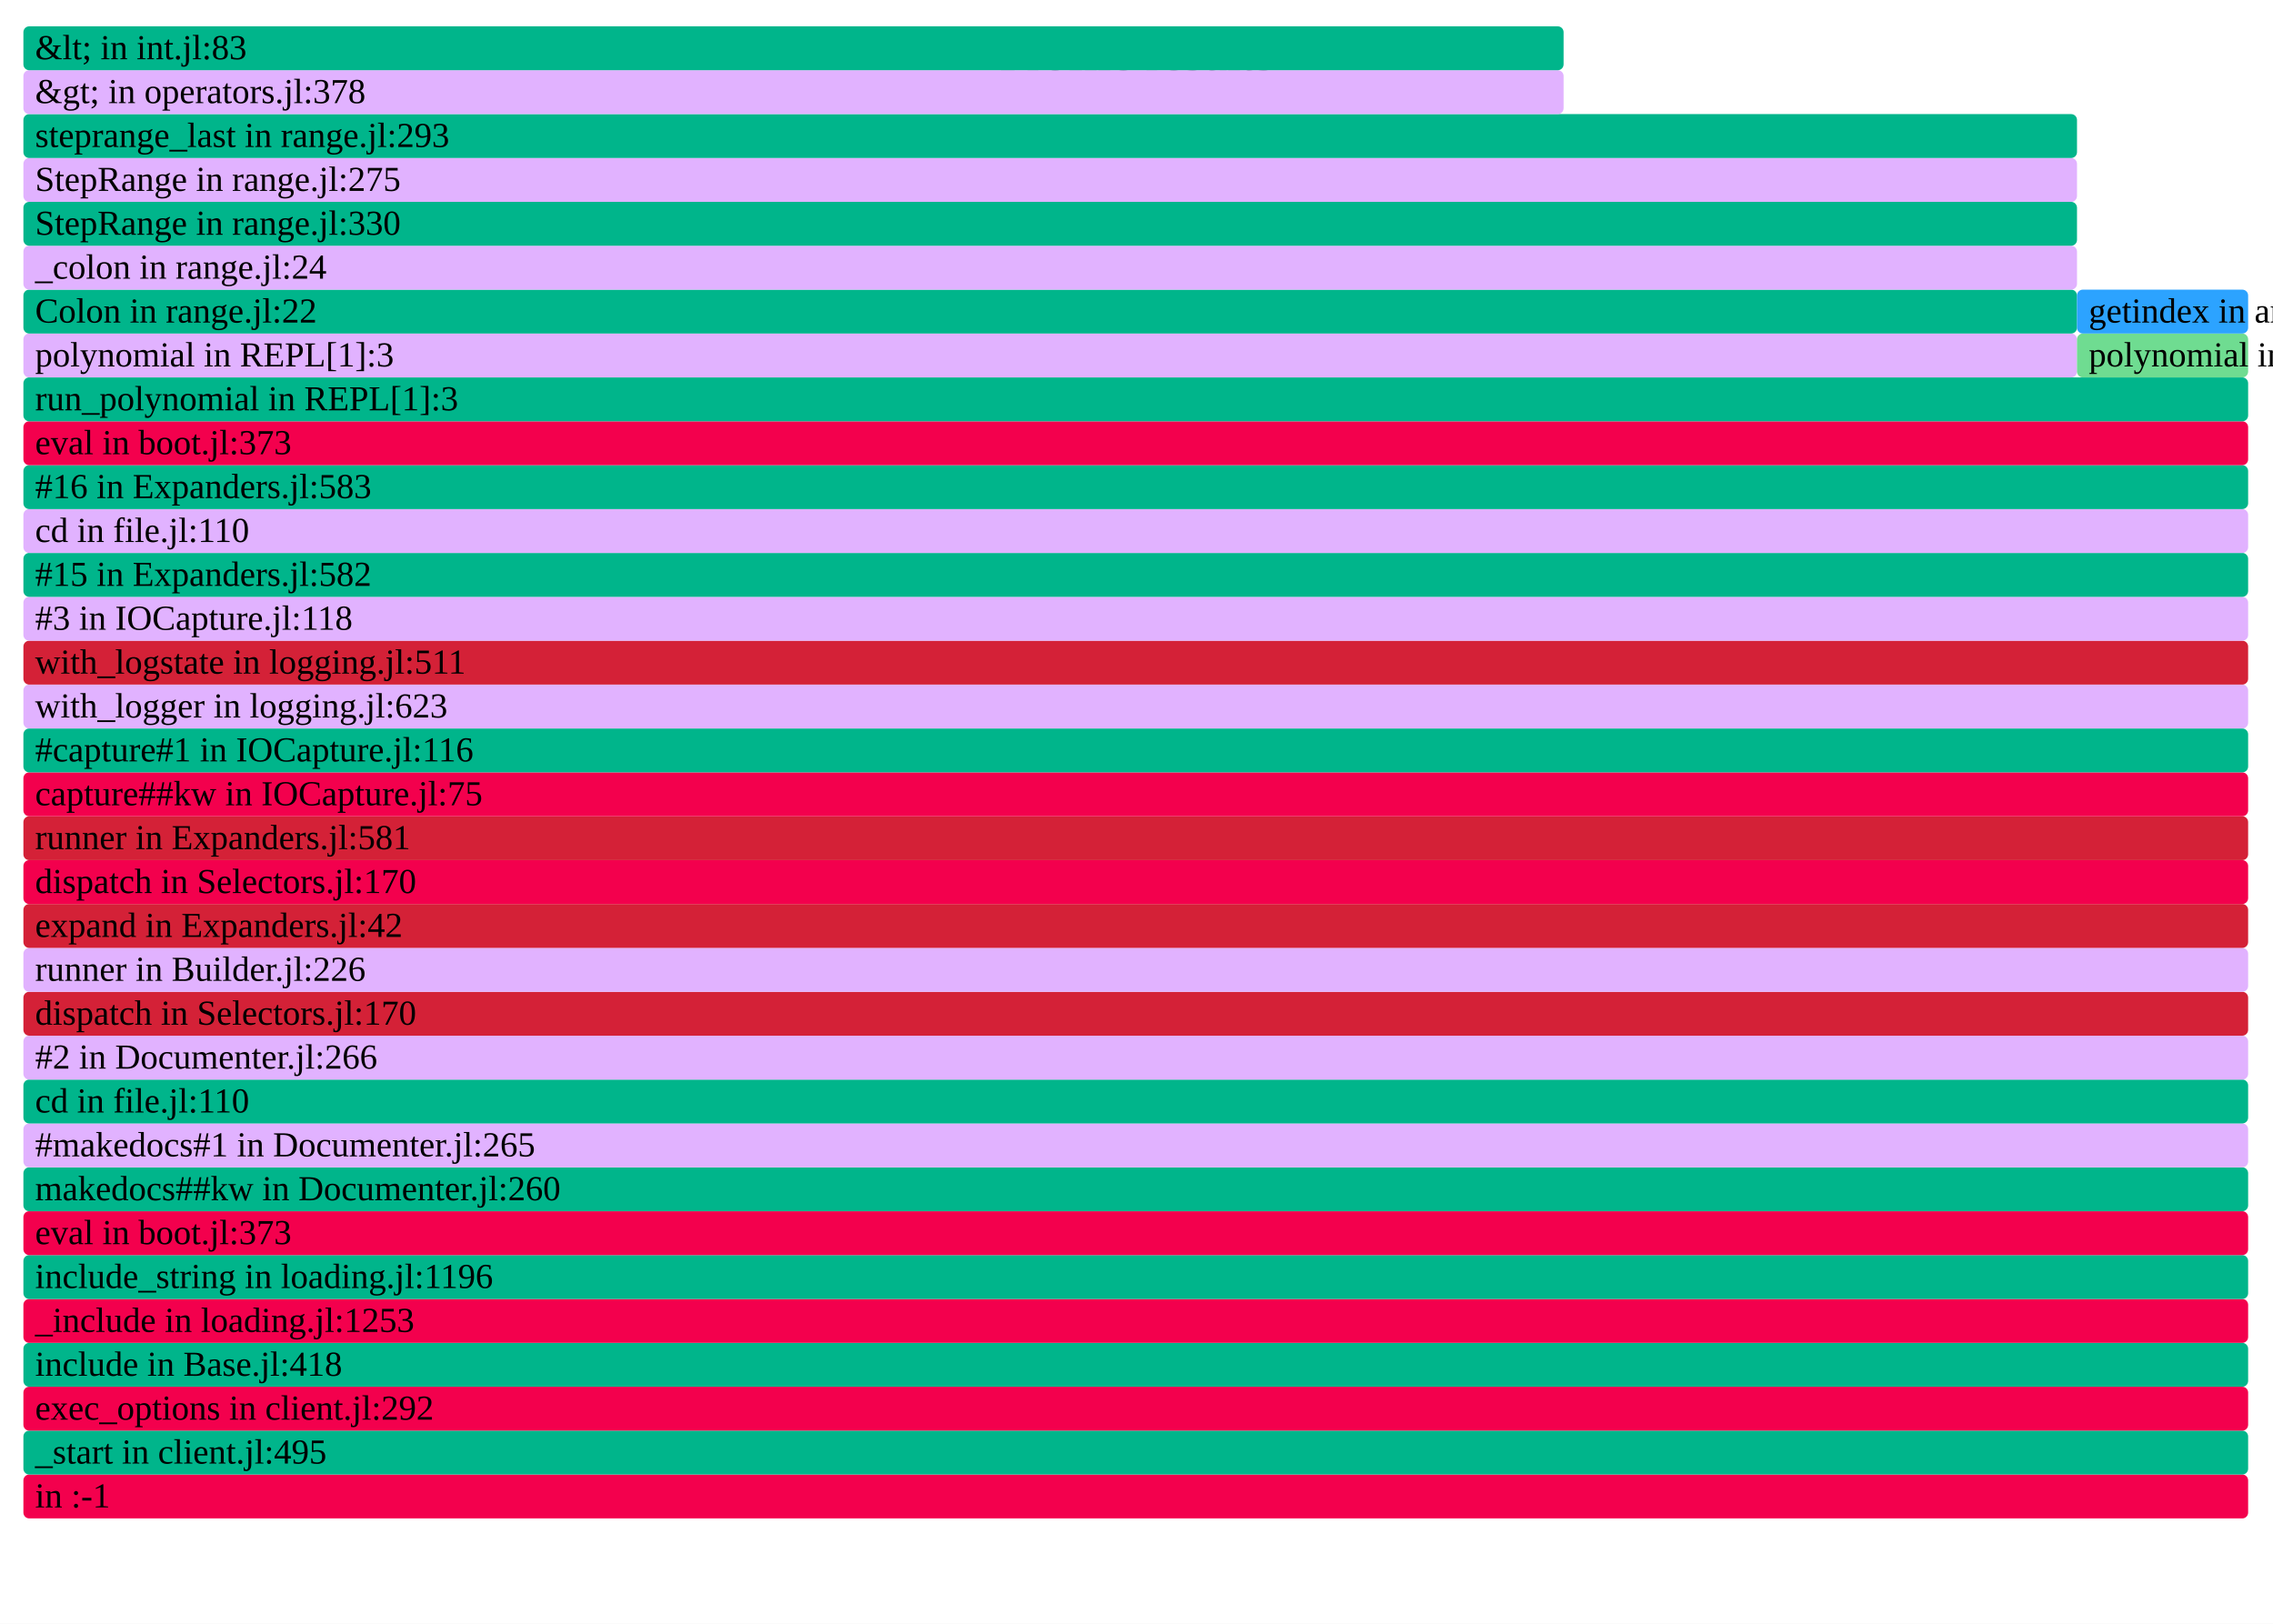
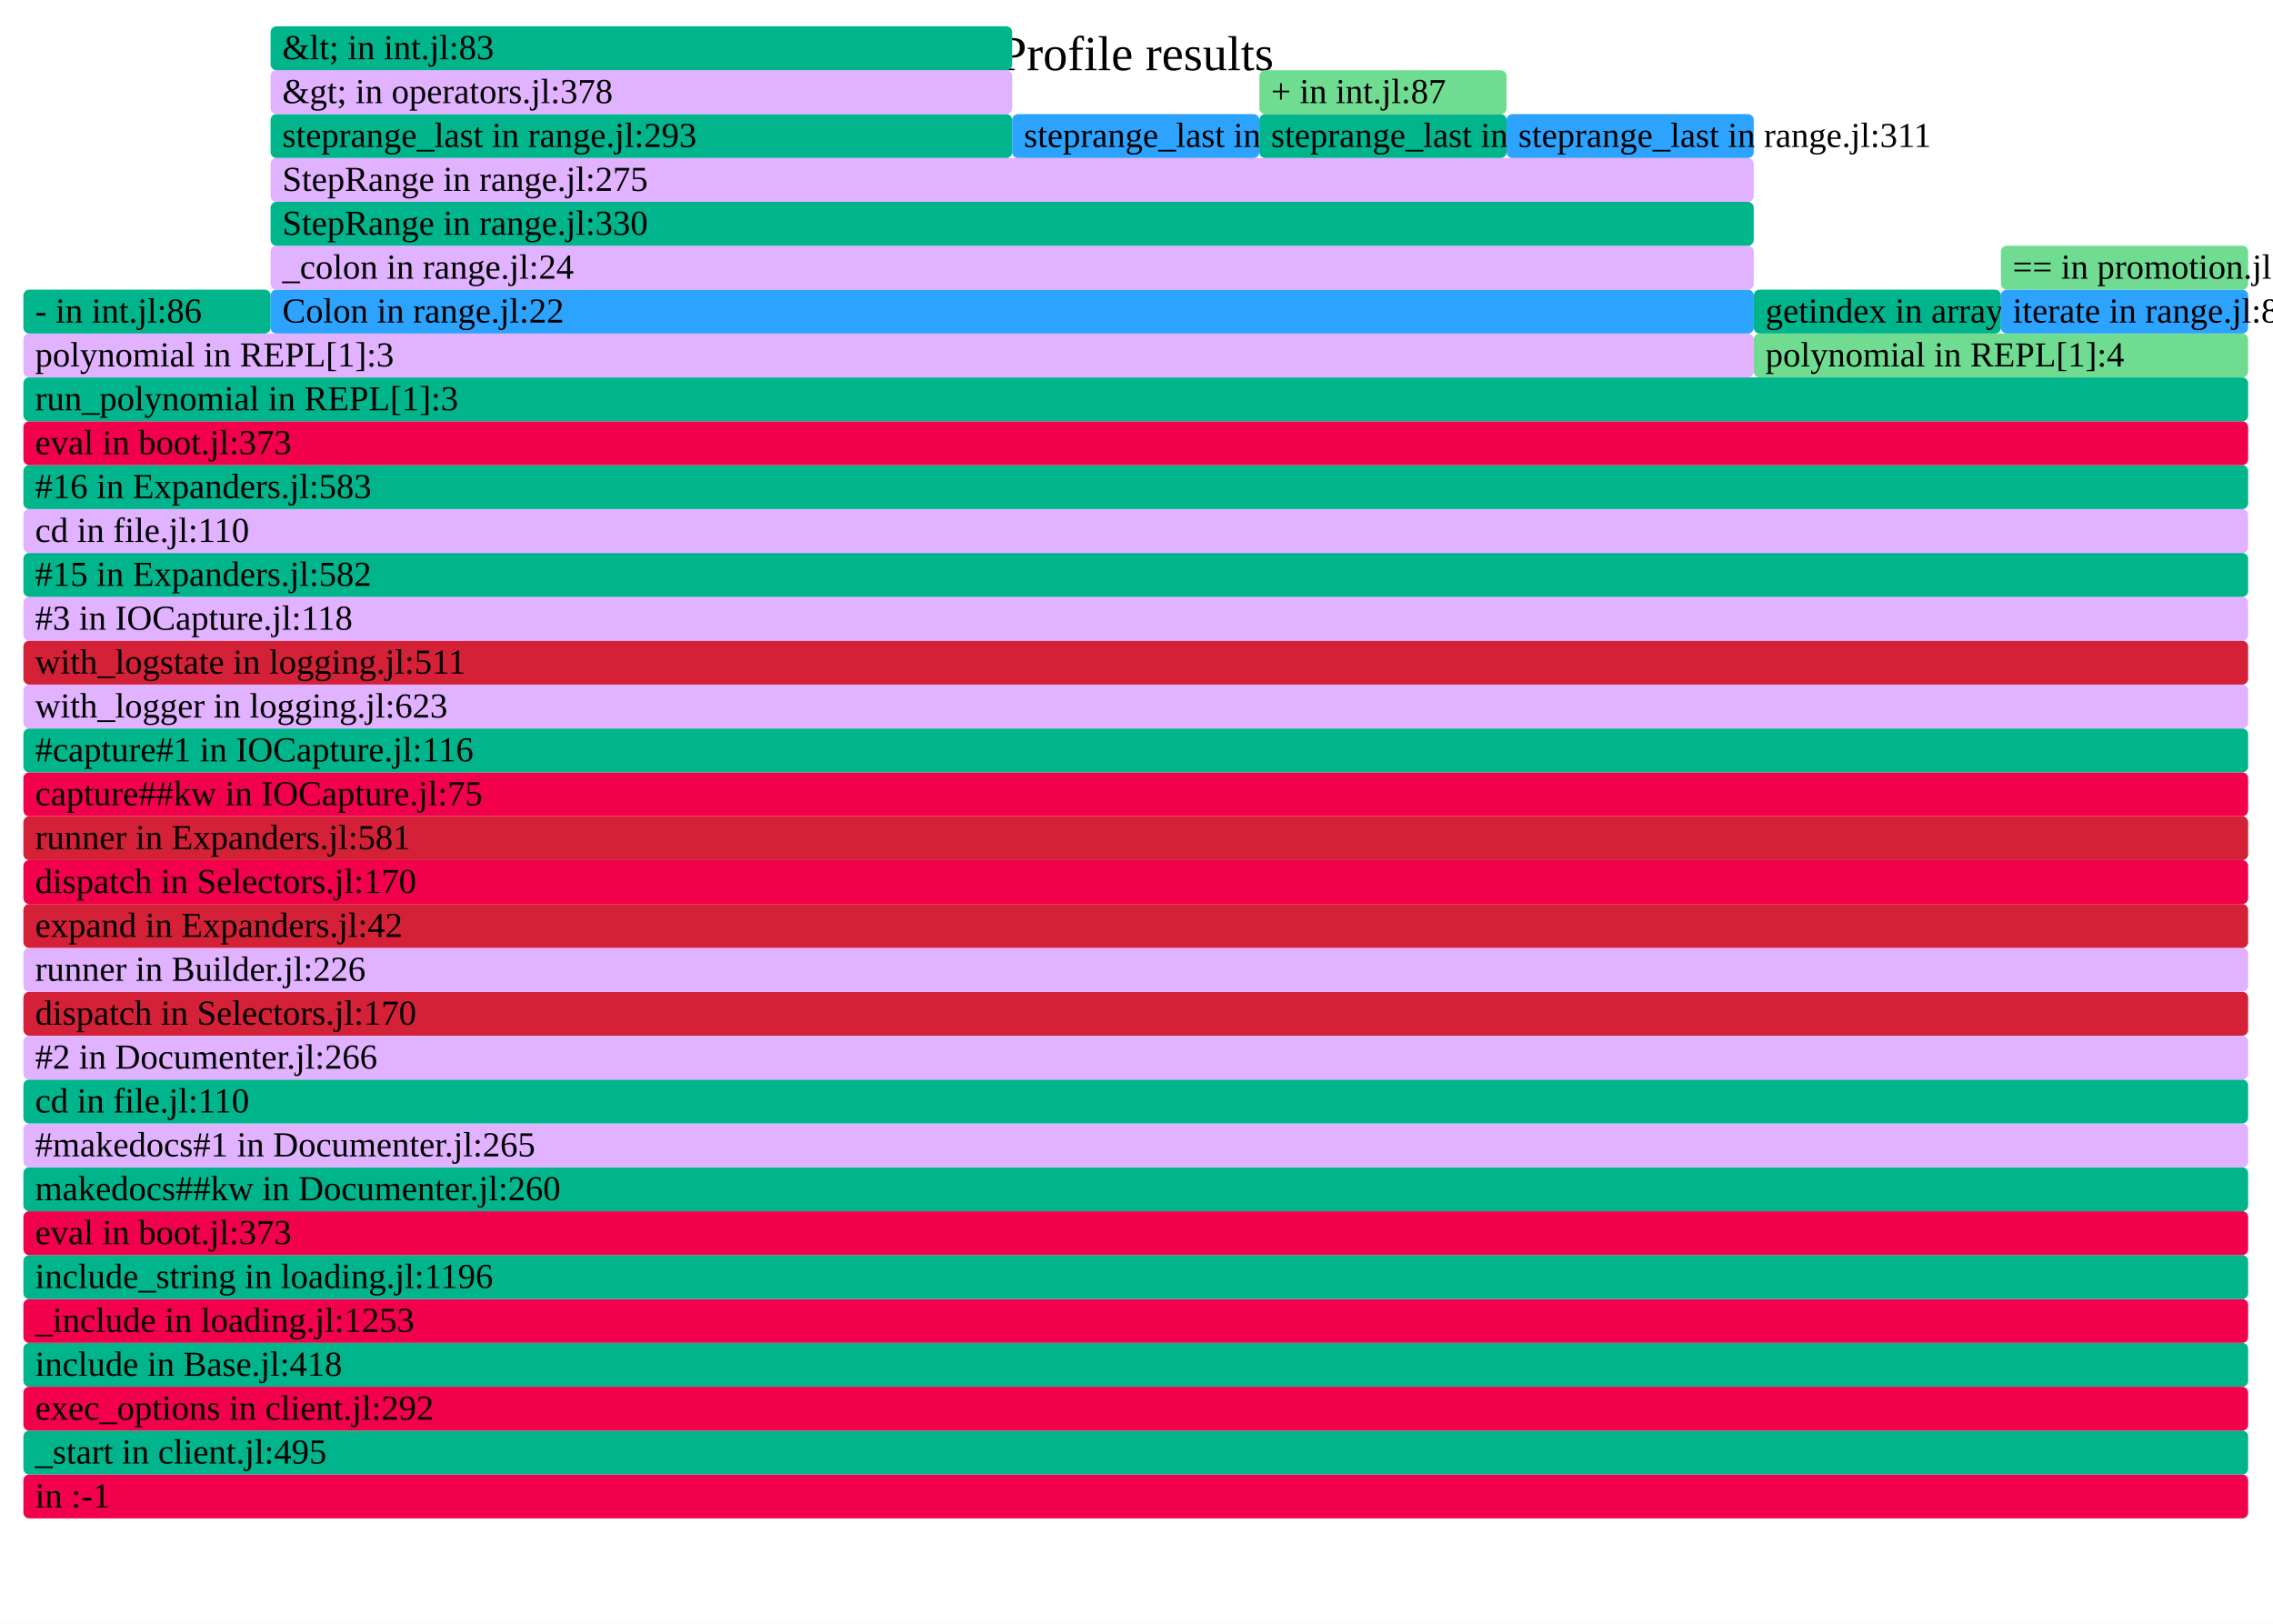
- <svg xmlns="http://www.w3.org/2000/svg" version="1.1" width="777" height="555" viewBox="0 0 777 555" id="fig-d55c839ded2a4fccae2043ea7523f361">
+ <svg xmlns="http://www.w3.org/2000/svg" version="1.1" width="777" height="555" viewBox="0 0 777 555" id="fig-00fd7ebfbb404c9b9879ac23c8f95aad">
  <defs>
-     <clipPath id="fig-d55c839ded2a4fccae2043ea7523f361-clip">
+     <clipPath id="fig-00fd7ebfbb404c9b9879ac23c8f95aad-clip">
      <rect x="0" y="0" width="777" height="555" />
    </clipPath>
  </defs>
  <style type="text/css">
-     #fig-d55c839ded2a4fccae2043ea7523f361 text {
+     #fig-00fd7ebfbb404c9b9879ac23c8f95aad text {
        pointer-events: none;
        font-family: inherit;
        font-size: 12px;
        fill: #000000;
    }
-     text#fig-d55c839ded2a4fccae2043ea7523f361-caption {
+     text#fig-00fd7ebfbb404c9b9879ac23c8f95aad-caption {
        font-size: 16.8px;
        fill: #000000;
        text-anchor: middle;
    }
-     #fig-d55c839ded2a4fccae2043ea7523f361-bg {
+     #fig-00fd7ebfbb404c9b9879ac23c8f95aad-bg {
        fill: #FFFFFF;
    }
-     #fig-d55c839ded2a4fccae2043ea7523f361-viewport rect, #fig-d55c839ded2a4fccae2043ea7523f361-viewport path {
+     #fig-00fd7ebfbb404c9b9879ac23c8f95aad-viewport rect, #fig-00fd7ebfbb404c9b9879ac23c8f95aad-viewport path {
        vector-effect: non-scaling-stroke;
        fill-opacity: 1;
    }
-     #fig-d55c839ded2a4fccae2043ea7523f361-viewport text {
+     #fig-00fd7ebfbb404c9b9879ac23c8f95aad-viewport text {
        stroke: #000000;
        stroke-width: 0;
        stroke-opacity: 0.35;
    }
-     #fig-d55c839ded2a4fccae2043ea7523f361-viewport rect:hover, #fig-d55c839ded2a4fccae2043ea7523f361-viewport path:hover {
+     #fig-00fd7ebfbb404c9b9879ac23c8f95aad-viewport rect:hover, #fig-00fd7ebfbb404c9b9879ac23c8f95aad-viewport path:hover {
        fill-opacity: 0.75;
        stroke: #000000;
        stroke-width: 0.5;
    }
-     #fig-d55c839ded2a4fccae2043ea7523f361-viewport + rect {
+     #fig-00fd7ebfbb404c9b9879ac23c8f95aad-viewport + rect {
        fill: #FFFFFF;
        opacity: 0.8;
    }
-     text#fig-d55c839ded2a4fccae2043ea7523f361-details{
+     text#fig-00fd7ebfbb404c9b9879ac23c8f95aad-details{
        fill: #000000;
    }
</style>
-   <g id="fig-d55c839ded2a4fccae2043ea7523f361-frame" clip-path="url(#fig-d55c839ded2a4fccae2043ea7523f361-clip)">
-     <rect id="fig-d55c839ded2a4fccae2043ea7523f361-bg" x="0" y="0" width="777" height="555" />
-     <text id="fig-d55c839ded2a4fccae2043ea7523f361-caption" x="388.5" y="24">Profile results</text>
-     <g id="fig-d55c839ded2a4fccae2043ea7523f361-viewport" transform="scale(1)">
+   <g id="fig-00fd7ebfbb404c9b9879ac23c8f95aad-frame" clip-path="url(#fig-00fd7ebfbb404c9b9879ac23c8f95aad-clip)">
+     <rect id="fig-00fd7ebfbb404c9b9879ac23c8f95aad-bg" x="0" y="0" width="777" height="555" />
+     <text id="fig-00fd7ebfbb404c9b9879ac23c8f95aad-caption" x="388.5" y="24">Profile results</text>
+     <g id="fig-00fd7ebfbb404c9b9879ac23c8f95aad-viewport" transform="scale(1)">
      <rect x="8" y="504" width="760.5" height="15" rx="2" fill="#F3004D" data-dinfo="" />
      <text x="8" dx="4" y="515.25"> in :-1</text>
      <rect x="8" y="489" width="760.5" height="15" rx="2" fill="#00B58B" data-dinfo="./" />
      <text x="8" dx="4" y="500.25">_start in client.jl:495</text>
      <rect x="8" y="474" width="760.5" height="15" rx="2" fill="#F3004D" data-dinfo="./" />
      <text x="8" dx="4" y="485.25">exec_options in client.jl:292</text>
      <rect x="8" y="459" width="760.5" height="15" rx="2" fill="#00B58B" data-dinfo="./" />
      <text x="8" dx="4" y="470.25">include in Base.jl:418</text>
      <rect x="8" y="444" width="760.5" height="15" rx="2" fill="#F3004D" data-dinfo="./" />
      <text x="8" dx="4" y="455.25">_include in loading.jl:1253</text>
      <rect x="8" y="429" width="760.5" height="15" rx="2" fill="#00B58B" data-dinfo="./" />
      <text x="8" dx="4" y="440.25">include_string in loading.jl:1196</text>
      <rect x="8" y="414" width="760.5" height="15" rx="2" fill="#F3004D" data-dinfo="./" />
      <text x="8" dx="4" y="425.25">eval in boot.jl:373</text>
      <rect x="8" y="399" width="760.5" height="15" rx="2" fill="#00B58B" data-dinfo="/home/runner/.julia/packages/Documenter/qdbx6/src/" />
      <text x="8" dx="4" y="410.25">makedocs##kw in Documenter.jl:260</text>
      <rect x="8" y="384" width="760.5" height="15" rx="2" fill="#E1B2FF" data-dinfo="/home/runner/.julia/packages/Documenter/qdbx6/src/" />
      <text x="8" dx="4" y="395.25">#makedocs#1 in Documenter.jl:265</text>
      <rect x="8" y="369" width="760.5" height="15" rx="2" fill="#00B58B" data-dinfo="./" />
      <text x="8" dx="4" y="380.25">cd in file.jl:110</text>
      <rect x="8" y="354" width="760.5" height="15" rx="2" fill="#E1B2FF" data-dinfo="/home/runner/.julia/packages/Documenter/qdbx6/src/" />
      <text x="8" dx="4" y="365.25">#2 in Documenter.jl:266</text>
      <rect x="8" y="339" width="760.5" height="15" rx="2" fill="#D42137" data-dinfo="/home/runner/.julia/packages/Documenter/qdbx6/src/Utilities/" />
      <text x="8" dx="4" y="350.25">dispatch in Selectors.jl:170</text>
      <rect x="8" y="324" width="760.5" height="15" rx="2" fill="#E1B2FF" data-dinfo="/home/runner/.julia/packages/Documenter/qdbx6/src/" />
      <text x="8" dx="4" y="335.25">runner in Builder.jl:226</text>
      <rect x="8" y="309" width="760.5" height="15" rx="2" fill="#D42137" data-dinfo="/home/runner/.julia/packages/Documenter/qdbx6/src/" />
      <text x="8" dx="4" y="320.25">expand in Expanders.jl:42</text>
      <rect x="8" y="294" width="760.5" height="15" rx="2" fill="#F3004D" data-dinfo="/home/runner/.julia/packages/Documenter/qdbx6/src/Utilities/" />
      <text x="8" dx="4" y="305.25">dispatch in Selectors.jl:170</text>
      <rect x="8" y="279" width="760.5" height="15" rx="2" fill="#D42137" data-dinfo="/home/runner/.julia/packages/Documenter/qdbx6/src/" />
      <text x="8" dx="4" y="290.25">runner in Expanders.jl:581</text>
      <rect x="8" y="264" width="760.5" height="15" rx="2" fill="#F3004D" data-dinfo="/home/runner/.julia/packages/IOCapture/sXY71/src/" />
      <text x="8" dx="4" y="275.25">capture##kw in IOCapture.jl:75</text>
      <rect x="8" y="249" width="760.5" height="15" rx="2" fill="#00B58B" data-dinfo="/home/runner/.julia/packages/IOCapture/sXY71/src/" />
      <text x="8" dx="4" y="260.25">#capture#1 in IOCapture.jl:116</text>
      <rect x="8" y="234" width="760.5" height="15" rx="2" fill="#E1B2FF" data-dinfo="./" />
      <text x="8" dx="4" y="245.25">with_logger in logging.jl:623</text>
      <rect x="8" y="219" width="760.5" height="15" rx="2" fill="#D42137" data-dinfo="./" />
      <text x="8" dx="4" y="230.25">with_logstate in logging.jl:511</text>
      <rect x="8" y="204" width="760.5" height="15" rx="2" fill="#E1B2FF" data-dinfo="/home/runner/.julia/packages/IOCapture/sXY71/src/" />
      <text x="8" dx="4" y="215.25">#3 in IOCapture.jl:118</text>
      <rect x="8" y="189" width="760.5" height="15" rx="2" fill="#00B58B" data-dinfo="/home/runner/.julia/packages/Documenter/qdbx6/src/" />
      <text x="8" dx="4" y="200.25">#15 in Expanders.jl:582</text>
      <rect x="8" y="174" width="760.5" height="15" rx="2" fill="#E1B2FF" data-dinfo="./" />
      <text x="8" dx="4" y="185.25">cd in file.jl:110</text>
      <rect x="8" y="159" width="760.5" height="15" rx="2" fill="#00B58B" data-dinfo="/home/runner/.julia/packages/Documenter/qdbx6/src/" />
      <text x="8" dx="4" y="170.25">#16 in Expanders.jl:583</text>
      <rect x="8" y="144" width="760.5" height="15" rx="2" fill="#F3004D" data-dinfo="./" />
      <text x="8" dx="4" y="155.25">eval in boot.jl:373</text>
      <rect x="8" y="129" width="760.5" height="15" rx="2" fill="#00B58B" data-dinfo="./" />
      <text x="8" dx="4" y="140.25">run_polynomial in REPL[1]:3</text>
-       <rect x="8" y="114" width="702" height="15" rx="2" fill="#E1B2FF" data-dinfo="./" />
+       <rect x="8" y="114" width="591.5" height="15" rx="2" fill="#E1B2FF" data-dinfo="./" />
      <text x="8" dx="4" y="125.25">polynomial in REPL[1]:3</text>
-       <rect x="8" y="99" width="702" height="15" rx="2" fill="#00B58B" data-dinfo="./" />
-       <text x="8" dx="4" y="110.25">Colon in range.jl:22</text>
-       <rect x="8" y="84" width="702" height="15" rx="2" fill="#E1B2FF" data-dinfo="./" />
-       <text x="8" dx="4" y="95.25">_colon in range.jl:24</text>
-       <rect x="8" y="69" width="702" height="15" rx="2" fill="#00B58B" data-dinfo="./" />
-       <text x="8" dx="4" y="80.25">StepRange in range.jl:330</text>
-       <rect x="8" y="54" width="702" height="15" rx="2" fill="#E1B2FF" data-dinfo="./" />
-       <text x="8" dx="4" y="65.25">StepRange in range.jl:275</text>
-       <rect x="8" y="39" width="702" height="15" rx="2" fill="#00B58B" data-dinfo="./" />
-       <text x="8" dx="4" y="50.25">steprange_last in range.jl:293</text>
-       <rect x="8" y="24" width="526.5" height="15" rx="2" fill="#E1B2FF" data-dinfo="./" />
-       <text x="8" dx="4" y="35.25">&amp;gt; in operators.jl:378</text>
-       <rect x="8" y="9" width="526.5" height="15" rx="2" fill="#00B58B" data-dinfo="./" />
-       <text x="8" dx="4" y="20.25">&amp;lt; in int.jl:83</text>
-       <rect x="710" y="114" width="58.5" height="15" rx="2" fill="#6FDC91" data-dinfo="./" />
-       <text x="710" dx="4" y="125.25">polynomial in REPL[1]:4</text>
-       <rect x="710" y="99" width="58.5" height="15" rx="2" fill="#2CA3FF" data-dinfo="./" />
-       <text x="710" dx="4" y="110.25">getindex in array.jl:861</text>
+       <rect x="8" y="99" width="84.5" height="15" rx="2" fill="#00B58B" data-dinfo="./" />
+       <text x="8" dx="4" y="110.25">- in int.jl:86</text>
+       <rect x="92.5" y="99" width="507" height="15" rx="2" fill="#2CA3FF" data-dinfo="./" />
+       <text x="92.5" dx="4" y="110.25">Colon in range.jl:22</text>
+       <rect x="92.5" y="84" width="507" height="15" rx="2" fill="#E1B2FF" data-dinfo="./" />
+       <text x="92.5" dx="4" y="95.25">_colon in range.jl:24</text>
+       <rect x="92.5" y="69" width="507" height="15" rx="2" fill="#00B58B" data-dinfo="./" />
+       <text x="92.5" dx="4" y="80.25">StepRange in range.jl:330</text>
+       <rect x="92.5" y="54" width="507" height="15" rx="2" fill="#E1B2FF" data-dinfo="./" />
+       <text x="92.5" dx="4" y="65.25">StepRange in range.jl:275</text>
+       <rect x="92.5" y="39" width="253.5" height="15" rx="2" fill="#00B58B" data-dinfo="./" />
+       <text x="92.5" dx="4" y="50.25">steprange_last in range.jl:293</text>
+       <rect x="92.5" y="24" width="253.5" height="15" rx="2" fill="#E1B2FF" data-dinfo="./" />
+       <text x="92.5" dx="4" y="35.25">&amp;gt; in operators.jl:378</text>
+       <rect x="92.5" y="9" width="253.5" height="15" rx="2" fill="#00B58B" data-dinfo="./" />
+       <text x="92.5" dx="4" y="20.25">&amp;lt; in int.jl:83</text>
+       <rect x="346" y="39" width="84.5" height="15" rx="2" fill="#2CA3FF" data-dinfo="./" />
+       <text x="346" dx="4" y="50.25">steprange_last in range.jl:298</text>
+       <rect x="430.5" y="39" width="84.5" height="15" rx="2" fill="#00B58B" data-dinfo="./" />
+       <text x="430.5" dx="4" y="50.25">steprange_last in range.jl:308</text>
+       <rect x="430.5" y="24" width="84.5" height="15" rx="2" fill="#6FDC91" data-dinfo="./" />
+       <text x="430.5" dx="4" y="35.25">+ in int.jl:87</text>
+       <rect x="515" y="39" width="84.5" height="15" rx="2" fill="#2CA3FF" data-dinfo="./" />
+       <text x="515" dx="4" y="50.25">steprange_last in range.jl:311</text>
+       <rect x="599.5" y="114" width="169" height="15" rx="2" fill="#6FDC91" data-dinfo="./" />
+       <text x="599.5" dx="4" y="125.25">polynomial in REPL[1]:4</text>
+       <rect x="599.5" y="99" width="84.5" height="15" rx="2" fill="#00B58B" data-dinfo="./" />
+       <text x="599.5" dx="4" y="110.25">getindex in array.jl:861</text>
+       <rect x="684" y="99" width="84.5" height="15" rx="2" fill="#2CA3FF" data-dinfo="./" />
+       <text x="684" dx="4" y="110.25">iterate in range.jl:837</text>
+       <rect x="684" y="84" width="84.5" height="15" rx="2" fill="#6FDC91" data-dinfo="./" />
+       <text x="684" dx="4" y="95.25">== in promotion.jl:468</text>
    </g>
  </g>
</svg>
